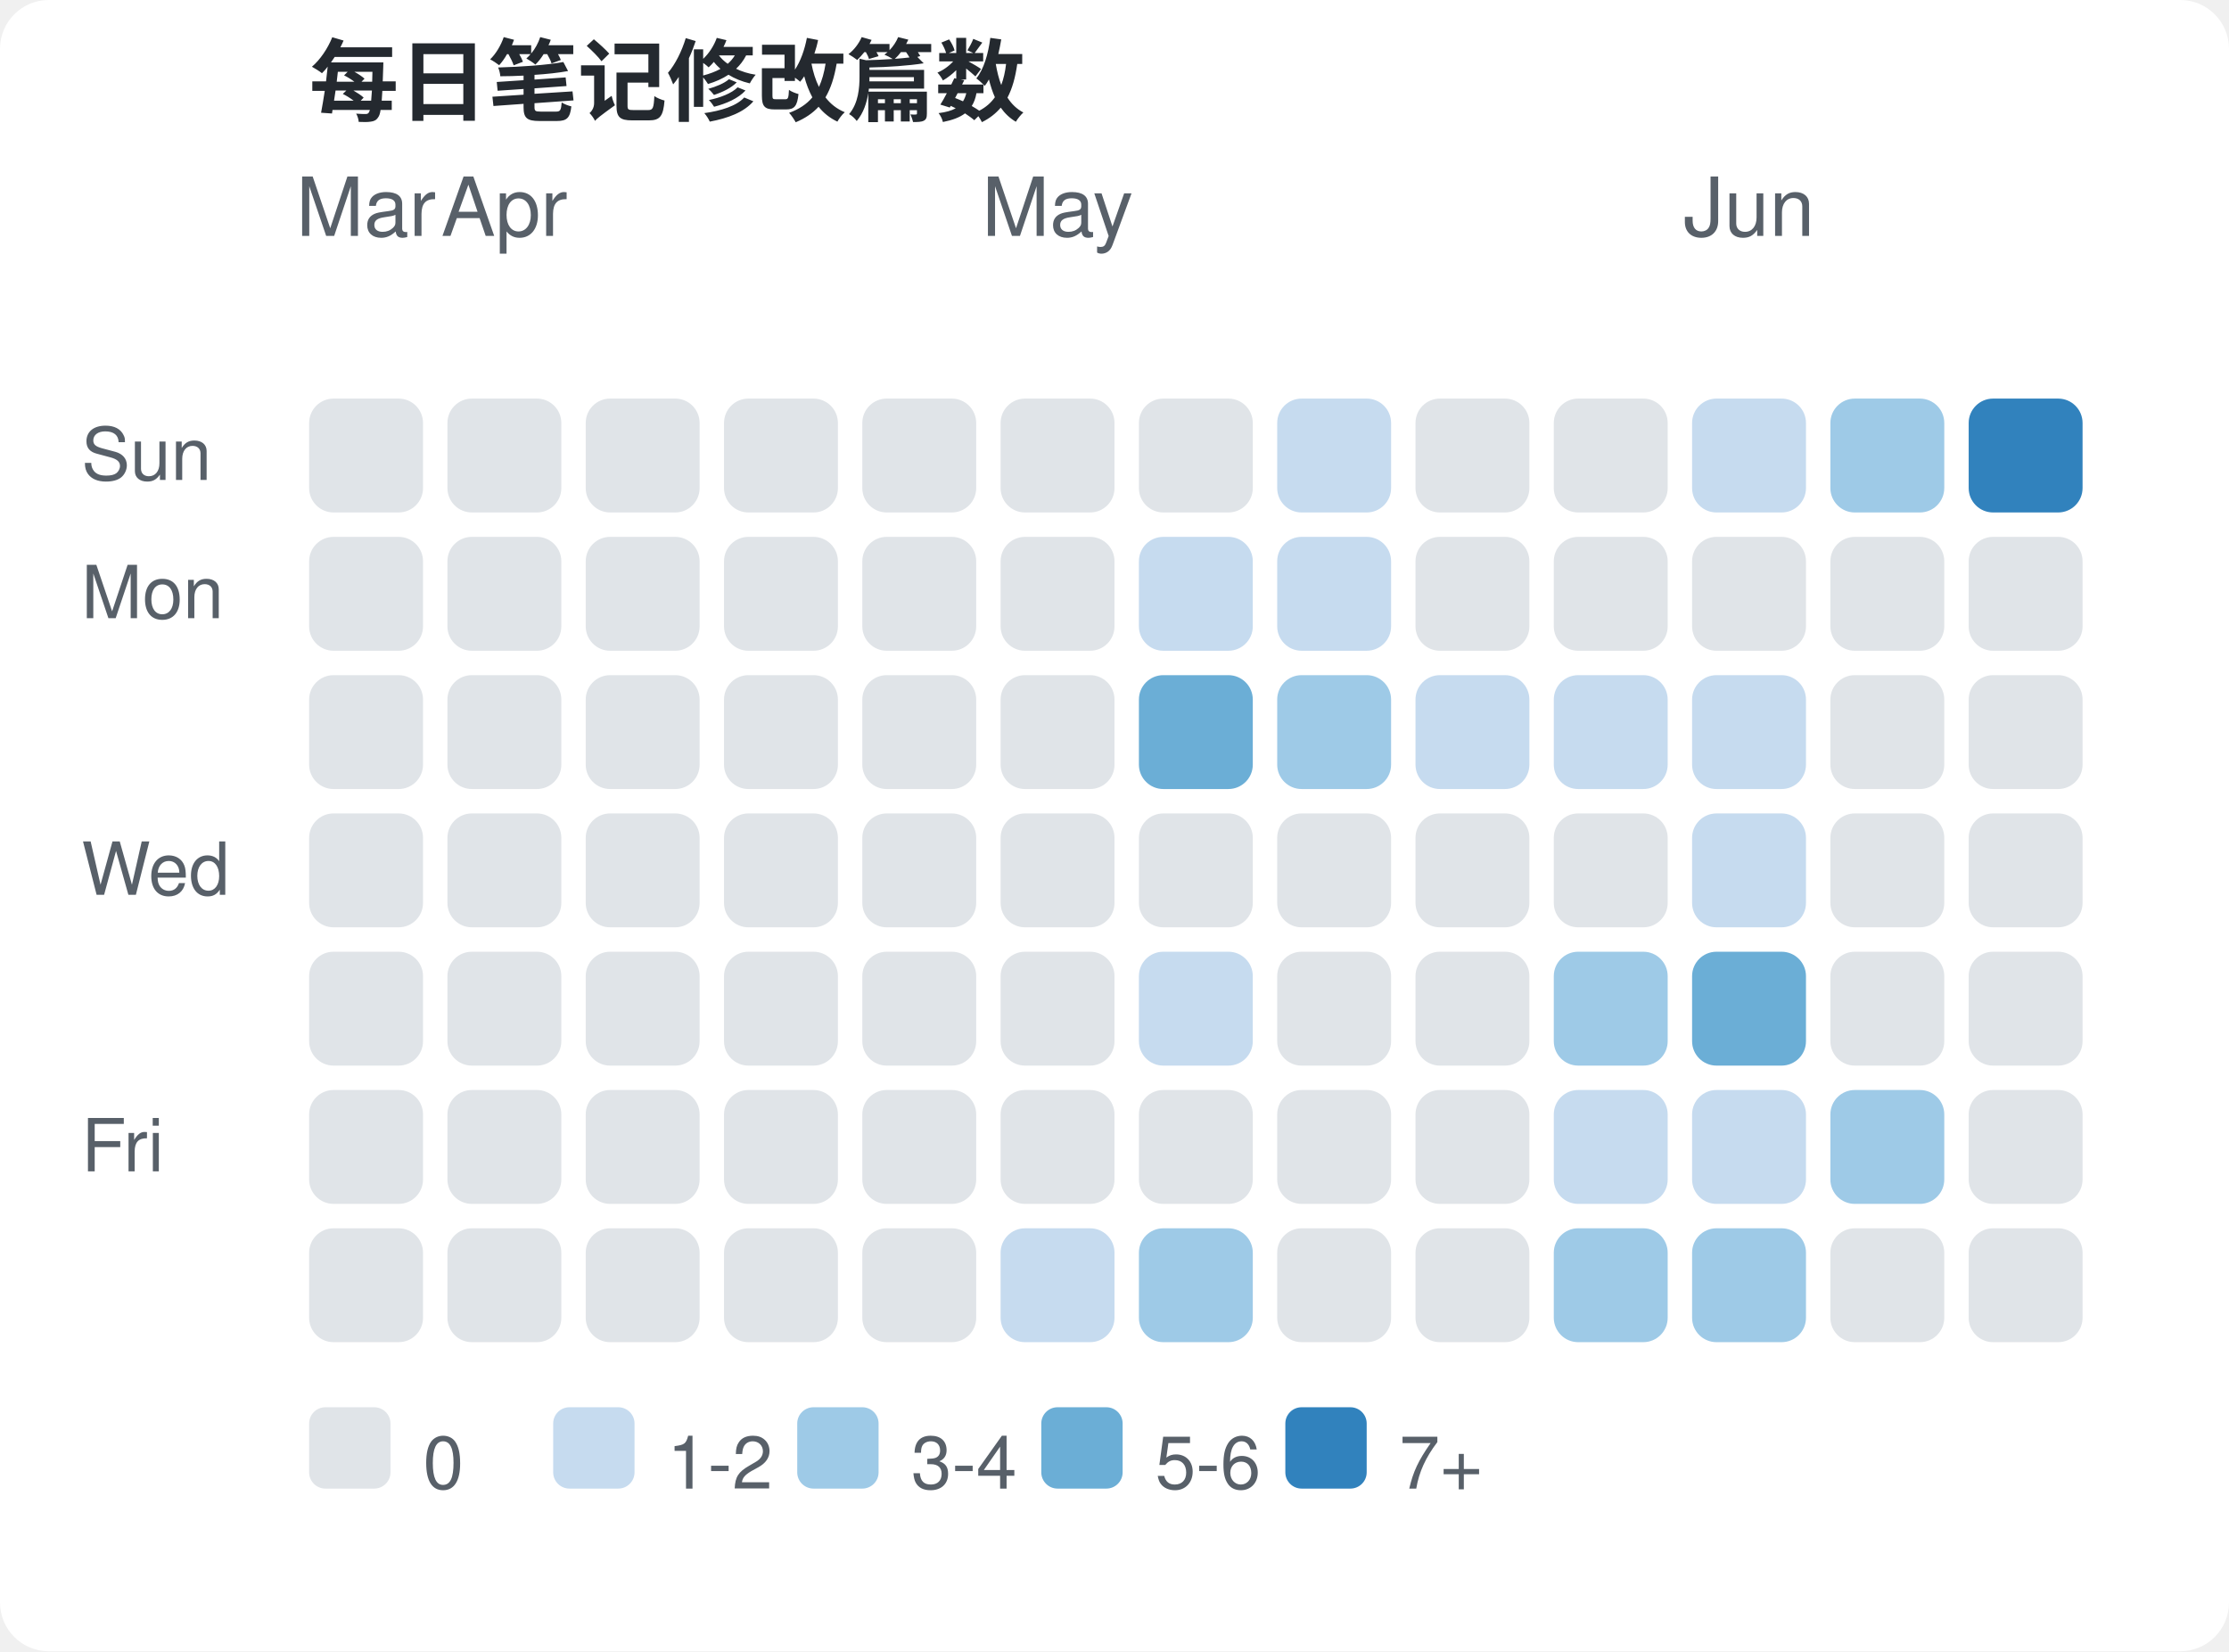
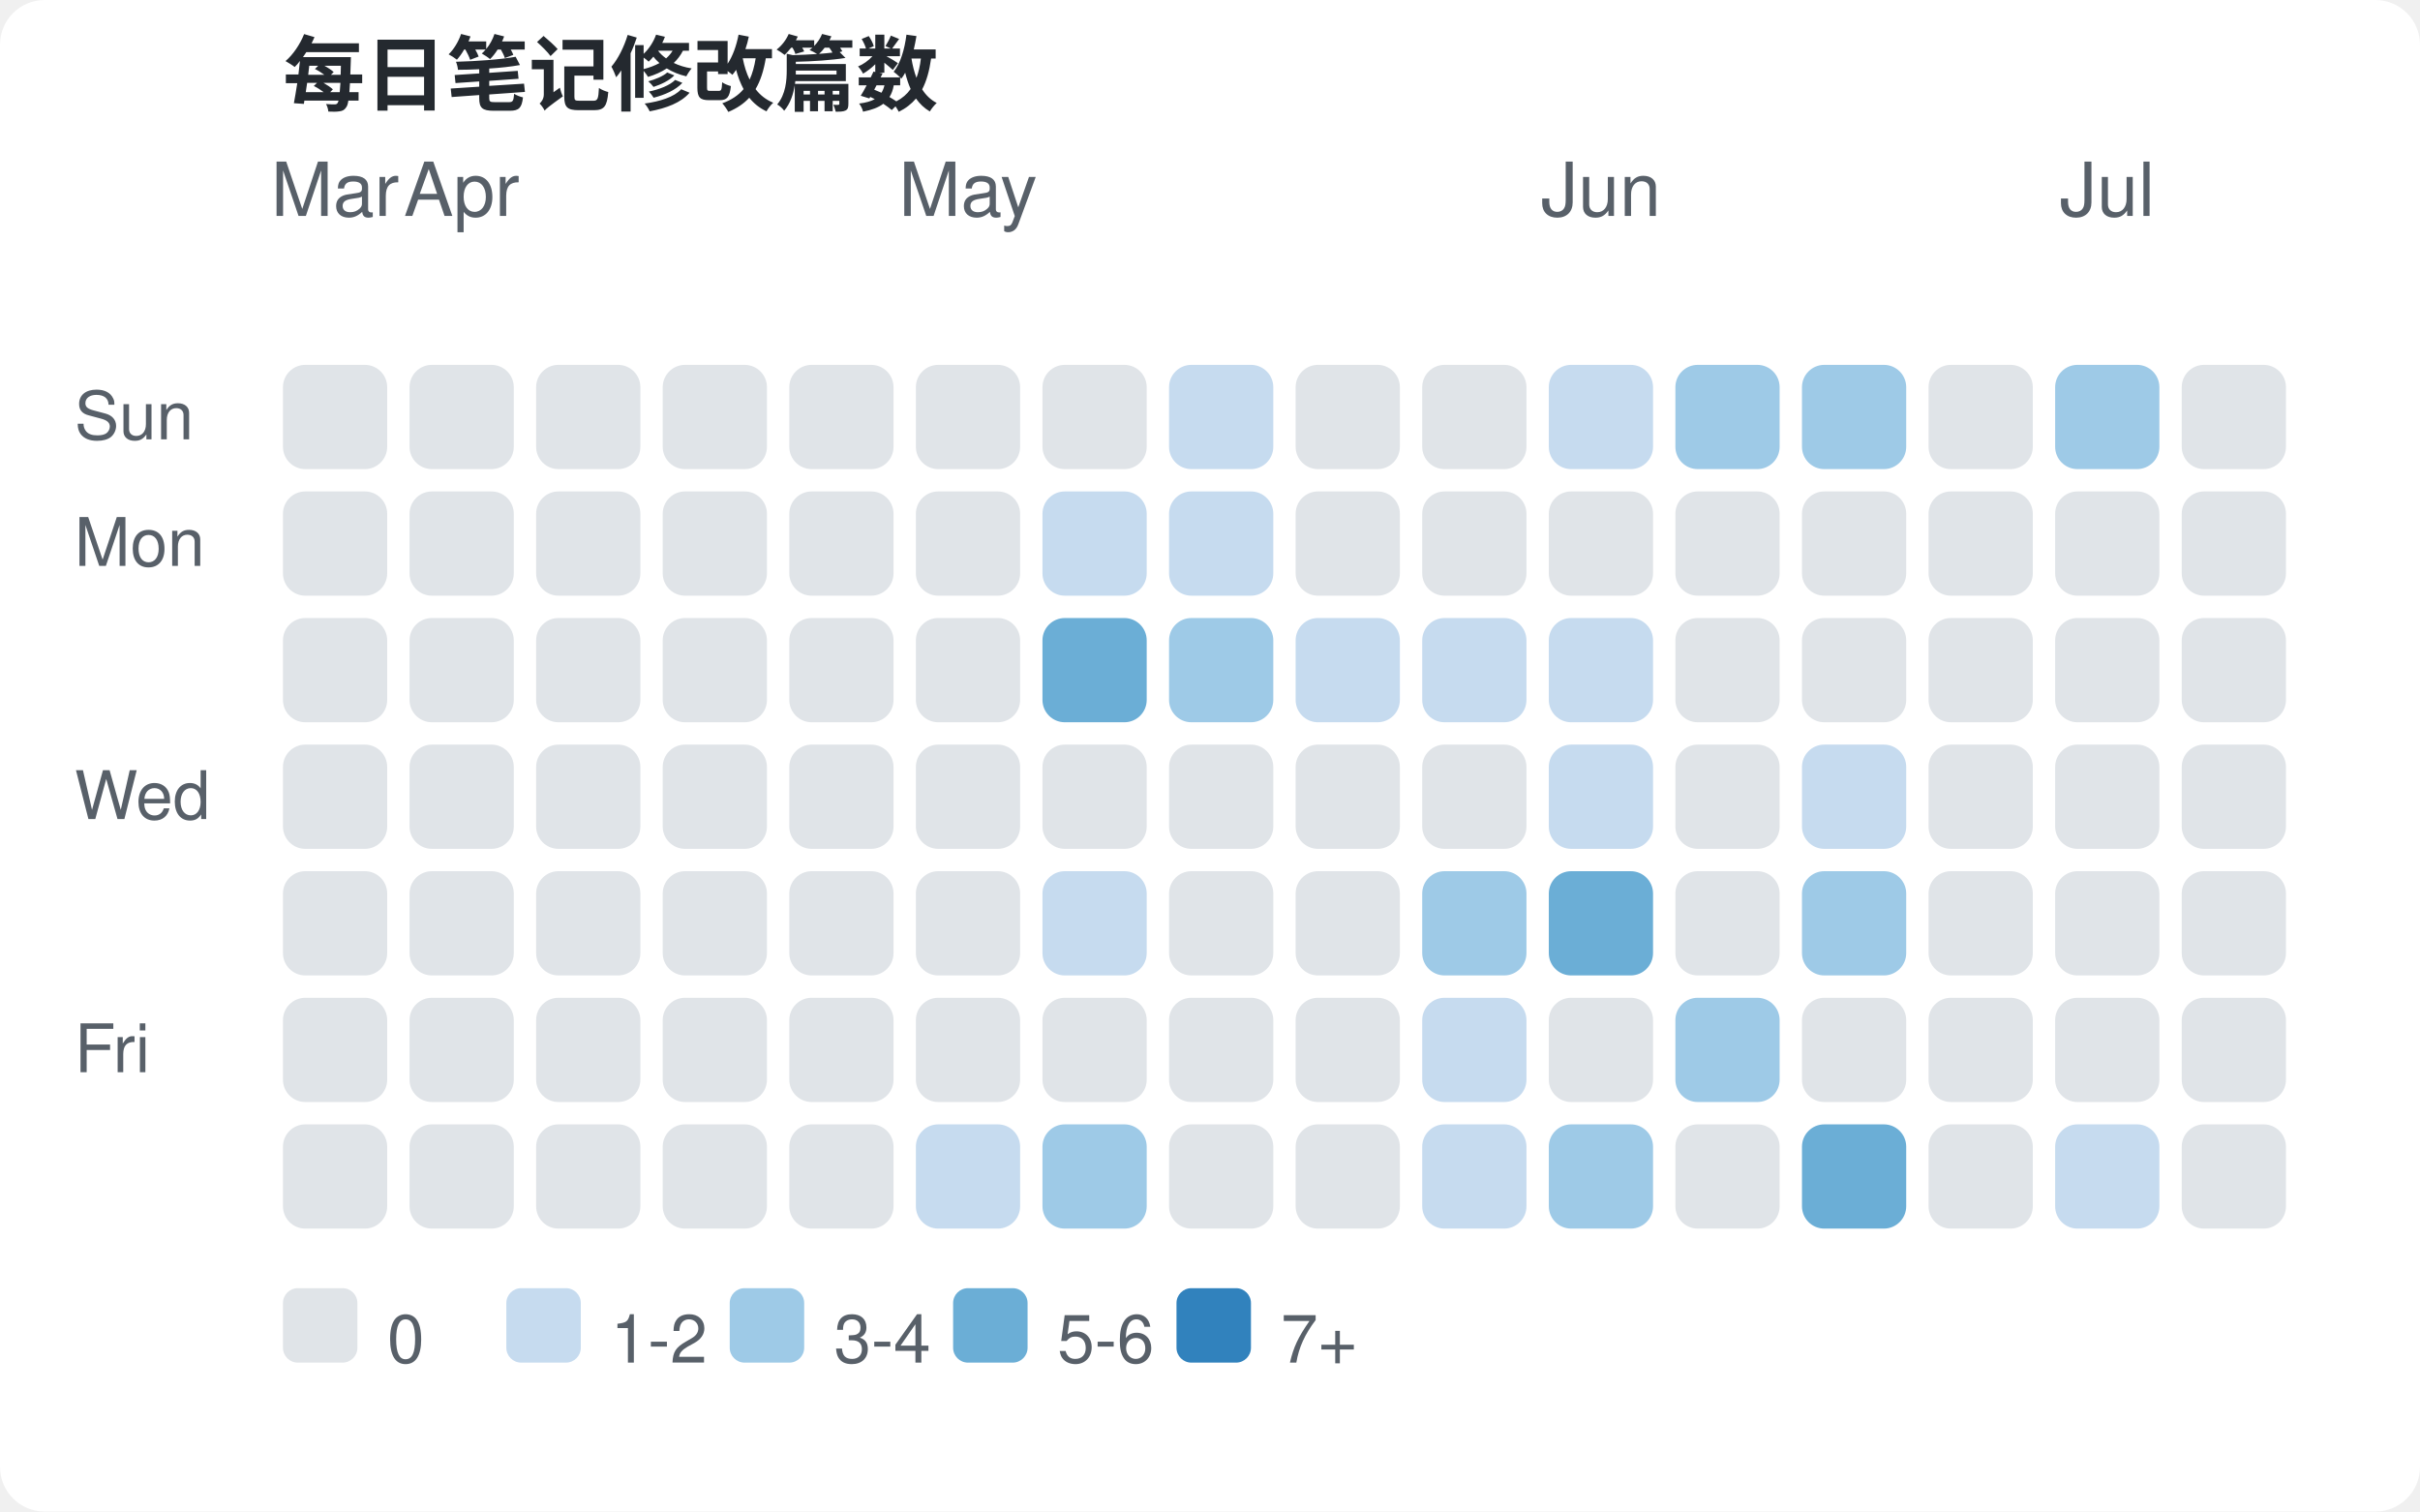
- <svg xmlns="http://www.w3.org/2000/svg" viewBox="0 0 274 203" font-family="-apple-system,BlinkMacSystemFont,Segoe UI,Helvetica,Arial,sans-serif">
-   <rect width="274" height="203" fill="white" rx="6" />
+ <svg xmlns="http://www.w3.org/2000/svg" viewBox="0 0 325 203" font-family="-apple-system,BlinkMacSystemFont,Segoe UI,Helvetica,Arial,sans-serif">
+   <rect width="325" height="203" fill="white" rx="6" />
  <text x="38" y="14" fill="#24292f" font-size="11" font-weight="bold">每日笔记修改篇数</text>
  <text x="45" y="29" fill="#586069" font-size="10" text-anchor="middle">Mar</text>
  <text x="62" y="29" fill="#586069" font-size="10" text-anchor="middle">Apr</text>
  <text x="130" y="29" fill="#586069" font-size="10" text-anchor="middle">May</text>
  <text x="215" y="29" fill="#586069" font-size="10" text-anchor="middle">Jun</text>
+   <text x="283" y="29" fill="#586069" font-size="10" text-anchor="middle">Jul</text>
  <text x="10" y="59" fill="#586069" font-size="9">Sun</text>
  <text x="10" y="76" fill="#586069" font-size="9">Mon</text>
  <text x="10" y="110" fill="#586069" font-size="9">Wed</text>
  <text x="10" y="144" fill="#586069" font-size="9">Fri</text>
  <g transform="translate(38,49)">
    <rect width="14" height="14" rx="3" fill="#e0e4e8" />
  </g>
  <g transform="translate(38,66)">
    <rect width="14" height="14" rx="3" fill="#e0e4e8" />
  </g>
  <g transform="translate(38,83)">
    <rect width="14" height="14" rx="3" fill="#e0e4e8" />
  </g>
  <g transform="translate(38,100)">
    <rect width="14" height="14" rx="3" fill="#e0e4e8" />
  </g>
  <g transform="translate(38,117)">
    <rect width="14" height="14" rx="3" fill="#e0e4e8" />
  </g>
  <g transform="translate(38,134)">
    <rect width="14" height="14" rx="3" fill="#e0e4e8" />
  </g>
  <g transform="translate(38,151)">
    <rect width="14" height="14" rx="3" fill="#e0e4e8" />
  </g>
  <g transform="translate(55,49)">
    <rect width="14" height="14" rx="3" fill="#e0e4e8" />
  </g>
  <g transform="translate(55,66)">
    <rect width="14" height="14" rx="3" fill="#e0e4e8" />
  </g>
  <g transform="translate(55,83)">
    <rect width="14" height="14" rx="3" fill="#e0e4e8" />
  </g>
  <g transform="translate(55,100)">
    <rect width="14" height="14" rx="3" fill="#e0e4e8" />
  </g>
  <g transform="translate(55,117)">
    <rect width="14" height="14" rx="3" fill="#e0e4e8" />
  </g>
  <g transform="translate(55,134)">
    <rect width="14" height="14" rx="3" fill="#e0e4e8" />
  </g>
  <g transform="translate(55,151)">
    <rect width="14" height="14" rx="3" fill="#e0e4e8" />
  </g>
  <g transform="translate(72,49)">
    <rect width="14" height="14" rx="3" fill="#e0e4e8" />
  </g>
  <g transform="translate(72,66)">
    <rect width="14" height="14" rx="3" fill="#e0e4e8" />
  </g>
  <g transform="translate(72,83)">
    <rect width="14" height="14" rx="3" fill="#e0e4e8" />
  </g>
  <g transform="translate(72,100)">
    <rect width="14" height="14" rx="3" fill="#e0e4e8" />
  </g>
  <g transform="translate(72,117)">
    <rect width="14" height="14" rx="3" fill="#e0e4e8" />
  </g>
  <g transform="translate(72,134)">
    <rect width="14" height="14" rx="3" fill="#e0e4e8" />
  </g>
  <g transform="translate(72,151)">
    <rect width="14" height="14" rx="3" fill="#e0e4e8" />
  </g>
  <g transform="translate(89,49)">
    <rect width="14" height="14" rx="3" fill="#e0e4e8" />
  </g>
  <g transform="translate(89,66)">
    <rect width="14" height="14" rx="3" fill="#e0e4e8" />
  </g>
  <g transform="translate(89,83)">
    <rect width="14" height="14" rx="3" fill="#e0e4e8" />
  </g>
  <g transform="translate(89,100)">
    <rect width="14" height="14" rx="3" fill="#e0e4e8" />
  </g>
  <g transform="translate(89,117)">
    <rect width="14" height="14" rx="3" fill="#e0e4e8" />
  </g>
  <g transform="translate(89,134)">
    <rect width="14" height="14" rx="3" fill="#e0e4e8" />
  </g>
  <g transform="translate(89,151)">
    <rect width="14" height="14" rx="3" fill="#e0e4e8" />
  </g>
  <g transform="translate(106,49)">
    <rect width="14" height="14" rx="3" fill="#e0e4e8" />
  </g>
  <g transform="translate(106,66)">
    <rect width="14" height="14" rx="3" fill="#e0e4e8" />
  </g>
  <g transform="translate(106,83)">
    <rect width="14" height="14" rx="3" fill="#e0e4e8" />
  </g>
  <g transform="translate(106,100)">
    <rect width="14" height="14" rx="3" fill="#e0e4e8" />
  </g>
  <g transform="translate(106,117)">
    <rect width="14" height="14" rx="3" fill="#e0e4e8" />
  </g>
  <g transform="translate(106,134)">
    <rect width="14" height="14" rx="3" fill="#e0e4e8" />
  </g>
  <g transform="translate(106,151)">
    <rect width="14" height="14" rx="3" fill="#e0e4e8" />
  </g>
  <g transform="translate(123,49)">
    <rect width="14" height="14" rx="3" fill="#e0e4e8" />
  </g>
  <g transform="translate(123,66)">
    <rect width="14" height="14" rx="3" fill="#e0e4e8" />
  </g>
  <g transform="translate(123,83)">
    <rect width="14" height="14" rx="3" fill="#e0e4e8" />
  </g>
  <g transform="translate(123,100)">
    <rect width="14" height="14" rx="3" fill="#e0e4e8" />
  </g>
  <g transform="translate(123,117)">
    <rect width="14" height="14" rx="3" fill="#e0e4e8" />
  </g>
  <g transform="translate(123,134)">
    <rect width="14" height="14" rx="3" fill="#e0e4e8" />
  </g>
  <g transform="translate(123,151)">
    <rect width="14" height="14" rx="3" fill="#c6dbef" />
  </g>
  <g transform="translate(140,49)">
    <rect width="14" height="14" rx="3" fill="#e0e4e8" />
  </g>
  <g transform="translate(140,66)">
    <rect width="14" height="14" rx="3" fill="#c6dbef" />
  </g>
  <g transform="translate(140,83)">
    <rect width="14" height="14" rx="3" fill="#6baed6" />
  </g>
  <g transform="translate(140,100)">
    <rect width="14" height="14" rx="3" fill="#e0e4e8" />
  </g>
  <g transform="translate(140,117)">
    <rect width="14" height="14" rx="3" fill="#c6dbef" />
  </g>
  <g transform="translate(140,134)">
    <rect width="14" height="14" rx="3" fill="#e0e4e8" />
  </g>
  <g transform="translate(140,151)">
    <rect width="14" height="14" rx="3" fill="#9ecae7" />
  </g>
  <g transform="translate(157,49)">
    <rect width="14" height="14" rx="3" fill="#c6dbef" />
  </g>
  <g transform="translate(157,66)">
    <rect width="14" height="14" rx="3" fill="#c6dbef" />
  </g>
  <g transform="translate(157,83)">
    <rect width="14" height="14" rx="3" fill="#9ecae7" />
  </g>
  <g transform="translate(157,100)">
    <rect width="14" height="14" rx="3" fill="#e0e4e8" />
  </g>
  <g transform="translate(157,117)">
    <rect width="14" height="14" rx="3" fill="#e0e4e8" />
  </g>
  <g transform="translate(157,134)">
    <rect width="14" height="14" rx="3" fill="#e0e4e8" />
  </g>
  <g transform="translate(157,151)">
    <rect width="14" height="14" rx="3" fill="#e0e4e8" />
  </g>
  <g transform="translate(174,49)">
    <rect width="14" height="14" rx="3" fill="#e0e4e8" />
  </g>
  <g transform="translate(174,66)">
    <rect width="14" height="14" rx="3" fill="#e0e4e8" />
  </g>
  <g transform="translate(174,83)">
    <rect width="14" height="14" rx="3" fill="#c6dbef" />
  </g>
  <g transform="translate(174,100)">
    <rect width="14" height="14" rx="3" fill="#e0e4e8" />
  </g>
  <g transform="translate(174,117)">
    <rect width="14" height="14" rx="3" fill="#e0e4e8" />
  </g>
  <g transform="translate(174,134)">
    <rect width="14" height="14" rx="3" fill="#e0e4e8" />
  </g>
  <g transform="translate(174,151)">
    <rect width="14" height="14" rx="3" fill="#e0e4e8" />
  </g>
  <g transform="translate(191,49)">
    <rect width="14" height="14" rx="3" fill="#e0e4e8" />
  </g>
  <g transform="translate(191,66)">
    <rect width="14" height="14" rx="3" fill="#e0e4e8" />
  </g>
  <g transform="translate(191,83)">
    <rect width="14" height="14" rx="3" fill="#c6dbef" />
  </g>
  <g transform="translate(191,100)">
    <rect width="14" height="14" rx="3" fill="#e0e4e8" />
  </g>
  <g transform="translate(191,117)">
    <rect width="14" height="14" rx="3" fill="#9ecae7" />
  </g>
  <g transform="translate(191,134)">
    <rect width="14" height="14" rx="3" fill="#c6dbef" />
  </g>
  <g transform="translate(191,151)">
-     <rect width="14" height="14" rx="3" fill="#9ecae7" />
+     <rect width="14" height="14" rx="3" fill="#c6dbef" />
  </g>
  <g transform="translate(208,49)">
    <rect width="14" height="14" rx="3" fill="#c6dbef" />
  </g>
  <g transform="translate(208,66)">
    <rect width="14" height="14" rx="3" fill="#e0e4e8" />
  </g>
  <g transform="translate(208,83)">
    <rect width="14" height="14" rx="3" fill="#c6dbef" />
  </g>
  <g transform="translate(208,100)">
    <rect width="14" height="14" rx="3" fill="#c6dbef" />
  </g>
  <g transform="translate(208,117)">
    <rect width="14" height="14" rx="3" fill="#6baed6" />
  </g>
  <g transform="translate(208,134)">
-     <rect width="14" height="14" rx="3" fill="#c6dbef" />
+     <rect width="14" height="14" rx="3" fill="#e0e4e8" />
  </g>
  <g transform="translate(208,151)">
    <rect width="14" height="14" rx="3" fill="#9ecae7" />
  </g>
  <g transform="translate(225,49)">
    <rect width="14" height="14" rx="3" fill="#9ecae7" />
  </g>
  <g transform="translate(225,66)">
    <rect width="14" height="14" rx="3" fill="#e0e4e8" />
  </g>
  <g transform="translate(225,83)">
    <rect width="14" height="14" rx="3" fill="#e0e4e8" />
  </g>
  <g transform="translate(225,100)">
    <rect width="14" height="14" rx="3" fill="#e0e4e8" />
  </g>
  <g transform="translate(225,117)">
    <rect width="14" height="14" rx="3" fill="#e0e4e8" />
  </g>
  <g transform="translate(225,134)">
    <rect width="14" height="14" rx="3" fill="#9ecae7" />
  </g>
  <g transform="translate(225,151)">
    <rect width="14" height="14" rx="3" fill="#e0e4e8" />
  </g>
  <g transform="translate(242,49)">
-     <rect width="14" height="14" rx="3" fill="#3182bd" />
+     <rect width="14" height="14" rx="3" fill="#9ecae7" />
  </g>
  <g transform="translate(242,66)">
    <rect width="14" height="14" rx="3" fill="#e0e4e8" />
  </g>
  <g transform="translate(242,83)">
    <rect width="14" height="14" rx="3" fill="#e0e4e8" />
  </g>
  <g transform="translate(242,100)">
-     <rect width="14" height="14" rx="3" fill="#e0e4e8" />
+     <rect width="14" height="14" rx="3" fill="#c6dbef" />
  </g>
  <g transform="translate(242,117)">
-     <rect width="14" height="14" rx="3" fill="#e0e4e8" />
+     <rect width="14" height="14" rx="3" fill="#9ecae7" />
  </g>
  <g transform="translate(242,134)">
    <rect width="14" height="14" rx="3" fill="#e0e4e8" />
  </g>
  <g transform="translate(242,151)">
+     <rect width="14" height="14" rx="3" fill="#6baed6" />
+   </g>
+   <g transform="translate(259,49)">
+     <rect width="14" height="14" rx="3" fill="#e0e4e8" />
+   </g>
+   <g transform="translate(259,66)">
+     <rect width="14" height="14" rx="3" fill="#e0e4e8" />
+   </g>
+   <g transform="translate(259,83)">
+     <rect width="14" height="14" rx="3" fill="#e0e4e8" />
+   </g>
+   <g transform="translate(259,100)">
+     <rect width="14" height="14" rx="3" fill="#e0e4e8" />
+   </g>
+   <g transform="translate(259,117)">
+     <rect width="14" height="14" rx="3" fill="#e0e4e8" />
+   </g>
+   <g transform="translate(259,134)">
+     <rect width="14" height="14" rx="3" fill="#e0e4e8" />
+   </g>
+   <g transform="translate(259,151)">
+     <rect width="14" height="14" rx="3" fill="#e0e4e8" />
+   </g>
+   <g transform="translate(276,49)">
+     <rect width="14" height="14" rx="3" fill="#9ecae7" />
+   </g>
+   <g transform="translate(276,66)">
+     <rect width="14" height="14" rx="3" fill="#e0e4e8" />
+   </g>
+   <g transform="translate(276,83)">
+     <rect width="14" height="14" rx="3" fill="#e0e4e8" />
+   </g>
+   <g transform="translate(276,100)">
+     <rect width="14" height="14" rx="3" fill="#e0e4e8" />
+   </g>
+   <g transform="translate(276,117)">
+     <rect width="14" height="14" rx="3" fill="#e0e4e8" />
+   </g>
+   <g transform="translate(276,134)">
+     <rect width="14" height="14" rx="3" fill="#e0e4e8" />
+   </g>
+   <g transform="translate(276,151)">
+     <rect width="14" height="14" rx="3" fill="#c6dbef" />
+   </g>
+   <g transform="translate(293,49)">
+     <rect width="14" height="14" rx="3" fill="#e0e4e8" />
+   </g>
+   <g transform="translate(293,66)">
+     <rect width="14" height="14" rx="3" fill="#e0e4e8" />
+   </g>
+   <g transform="translate(293,83)">
+     <rect width="14" height="14" rx="3" fill="#e0e4e8" />
+   </g>
+   <g transform="translate(293,100)">
+     <rect width="14" height="14" rx="3" fill="#e0e4e8" />
+   </g>
+   <g transform="translate(293,117)">
+     <rect width="14" height="14" rx="3" fill="#e0e4e8" />
+   </g>
+   <g transform="translate(293,134)">
+     <rect width="14" height="14" rx="3" fill="#e0e4e8" />
+   </g>
+   <g transform="translate(293,151)">
    <rect width="14" height="14" rx="3" fill="#e0e4e8" />
  </g>
  <rect x="38" y="173" width="10" height="10" rx="2" fill="#e0e4e8" />
  <text x="52" y="183" fill="#586069" font-size="9">0</text>
  <rect x="68" y="173" width="10" height="10" rx="2" fill="#c6dbef" />
  <text x="82" y="183" fill="#586069" font-size="9">1-2</text>
  <rect x="98" y="173" width="10" height="10" rx="2" fill="#9ecae7" />
  <text x="112" y="183" fill="#586069" font-size="9">3-4</text>
  <rect x="128" y="173" width="10" height="10" rx="2" fill="#6baed6" />
  <text x="142" y="183" fill="#586069" font-size="9">5-6</text>
  <rect x="158" y="173" width="10" height="10" rx="2" fill="#3182bd" />
  <text x="172" y="183" fill="#586069" font-size="9">7+</text>
</svg>
